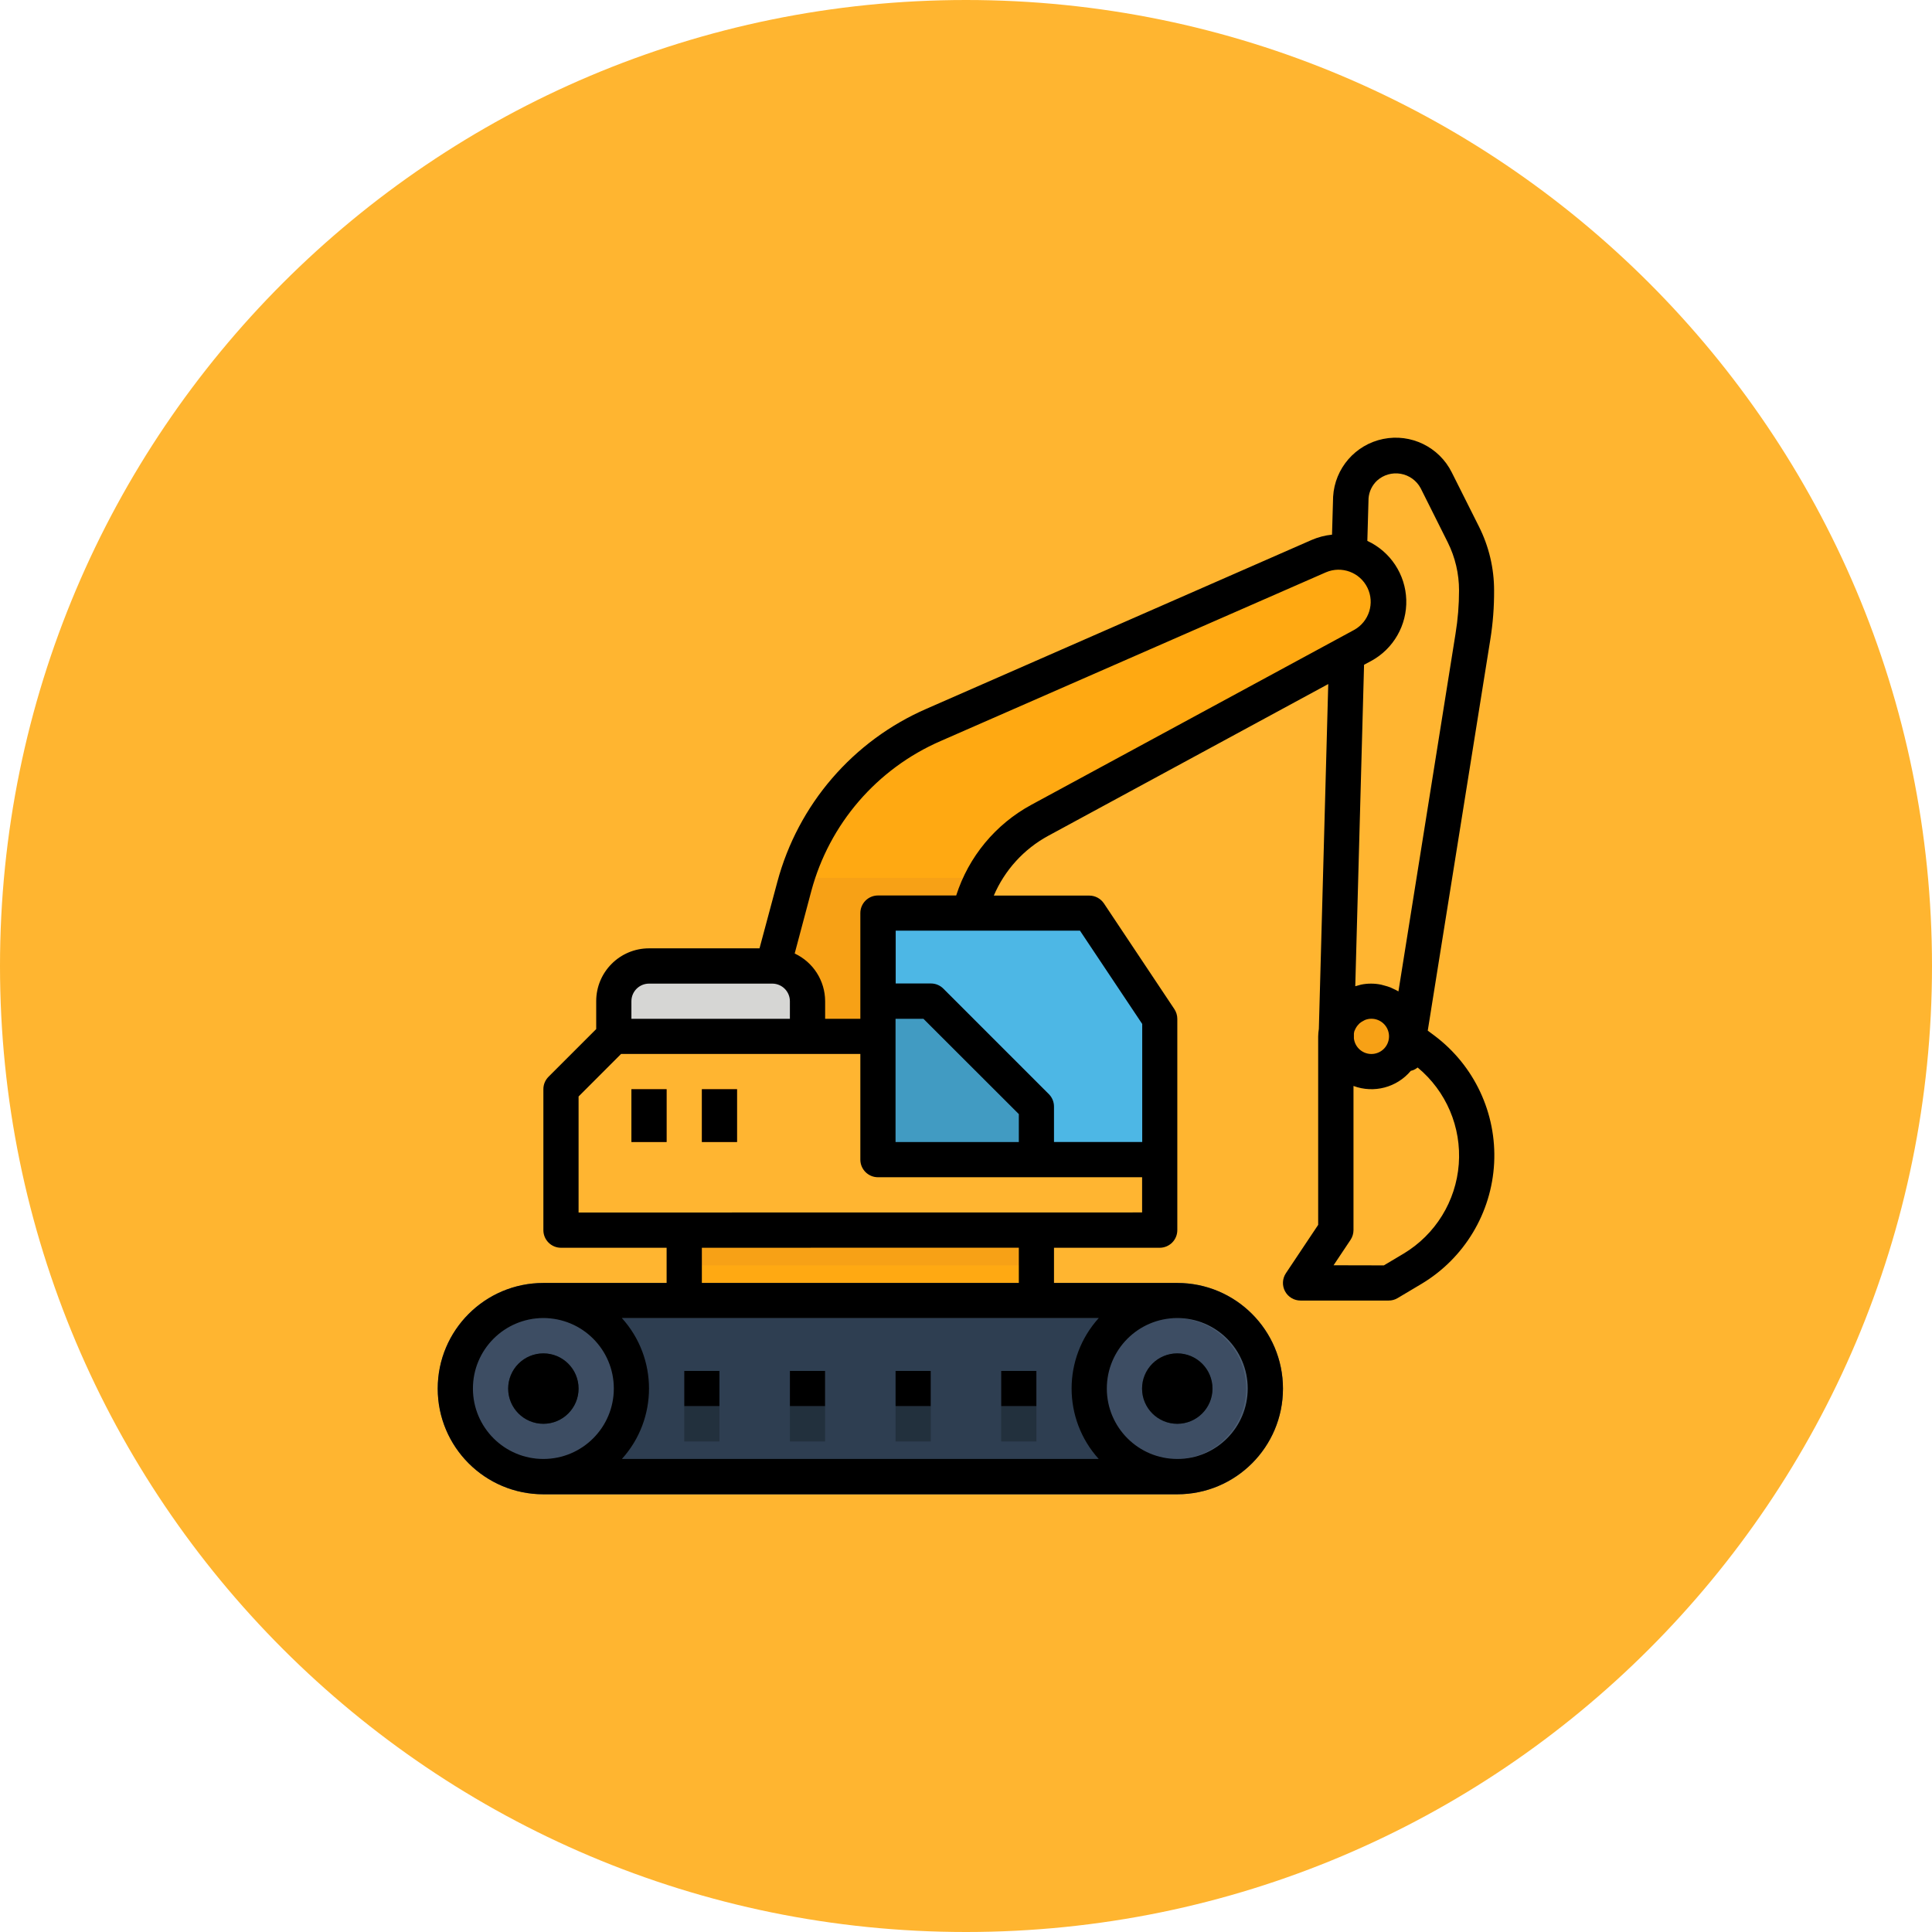
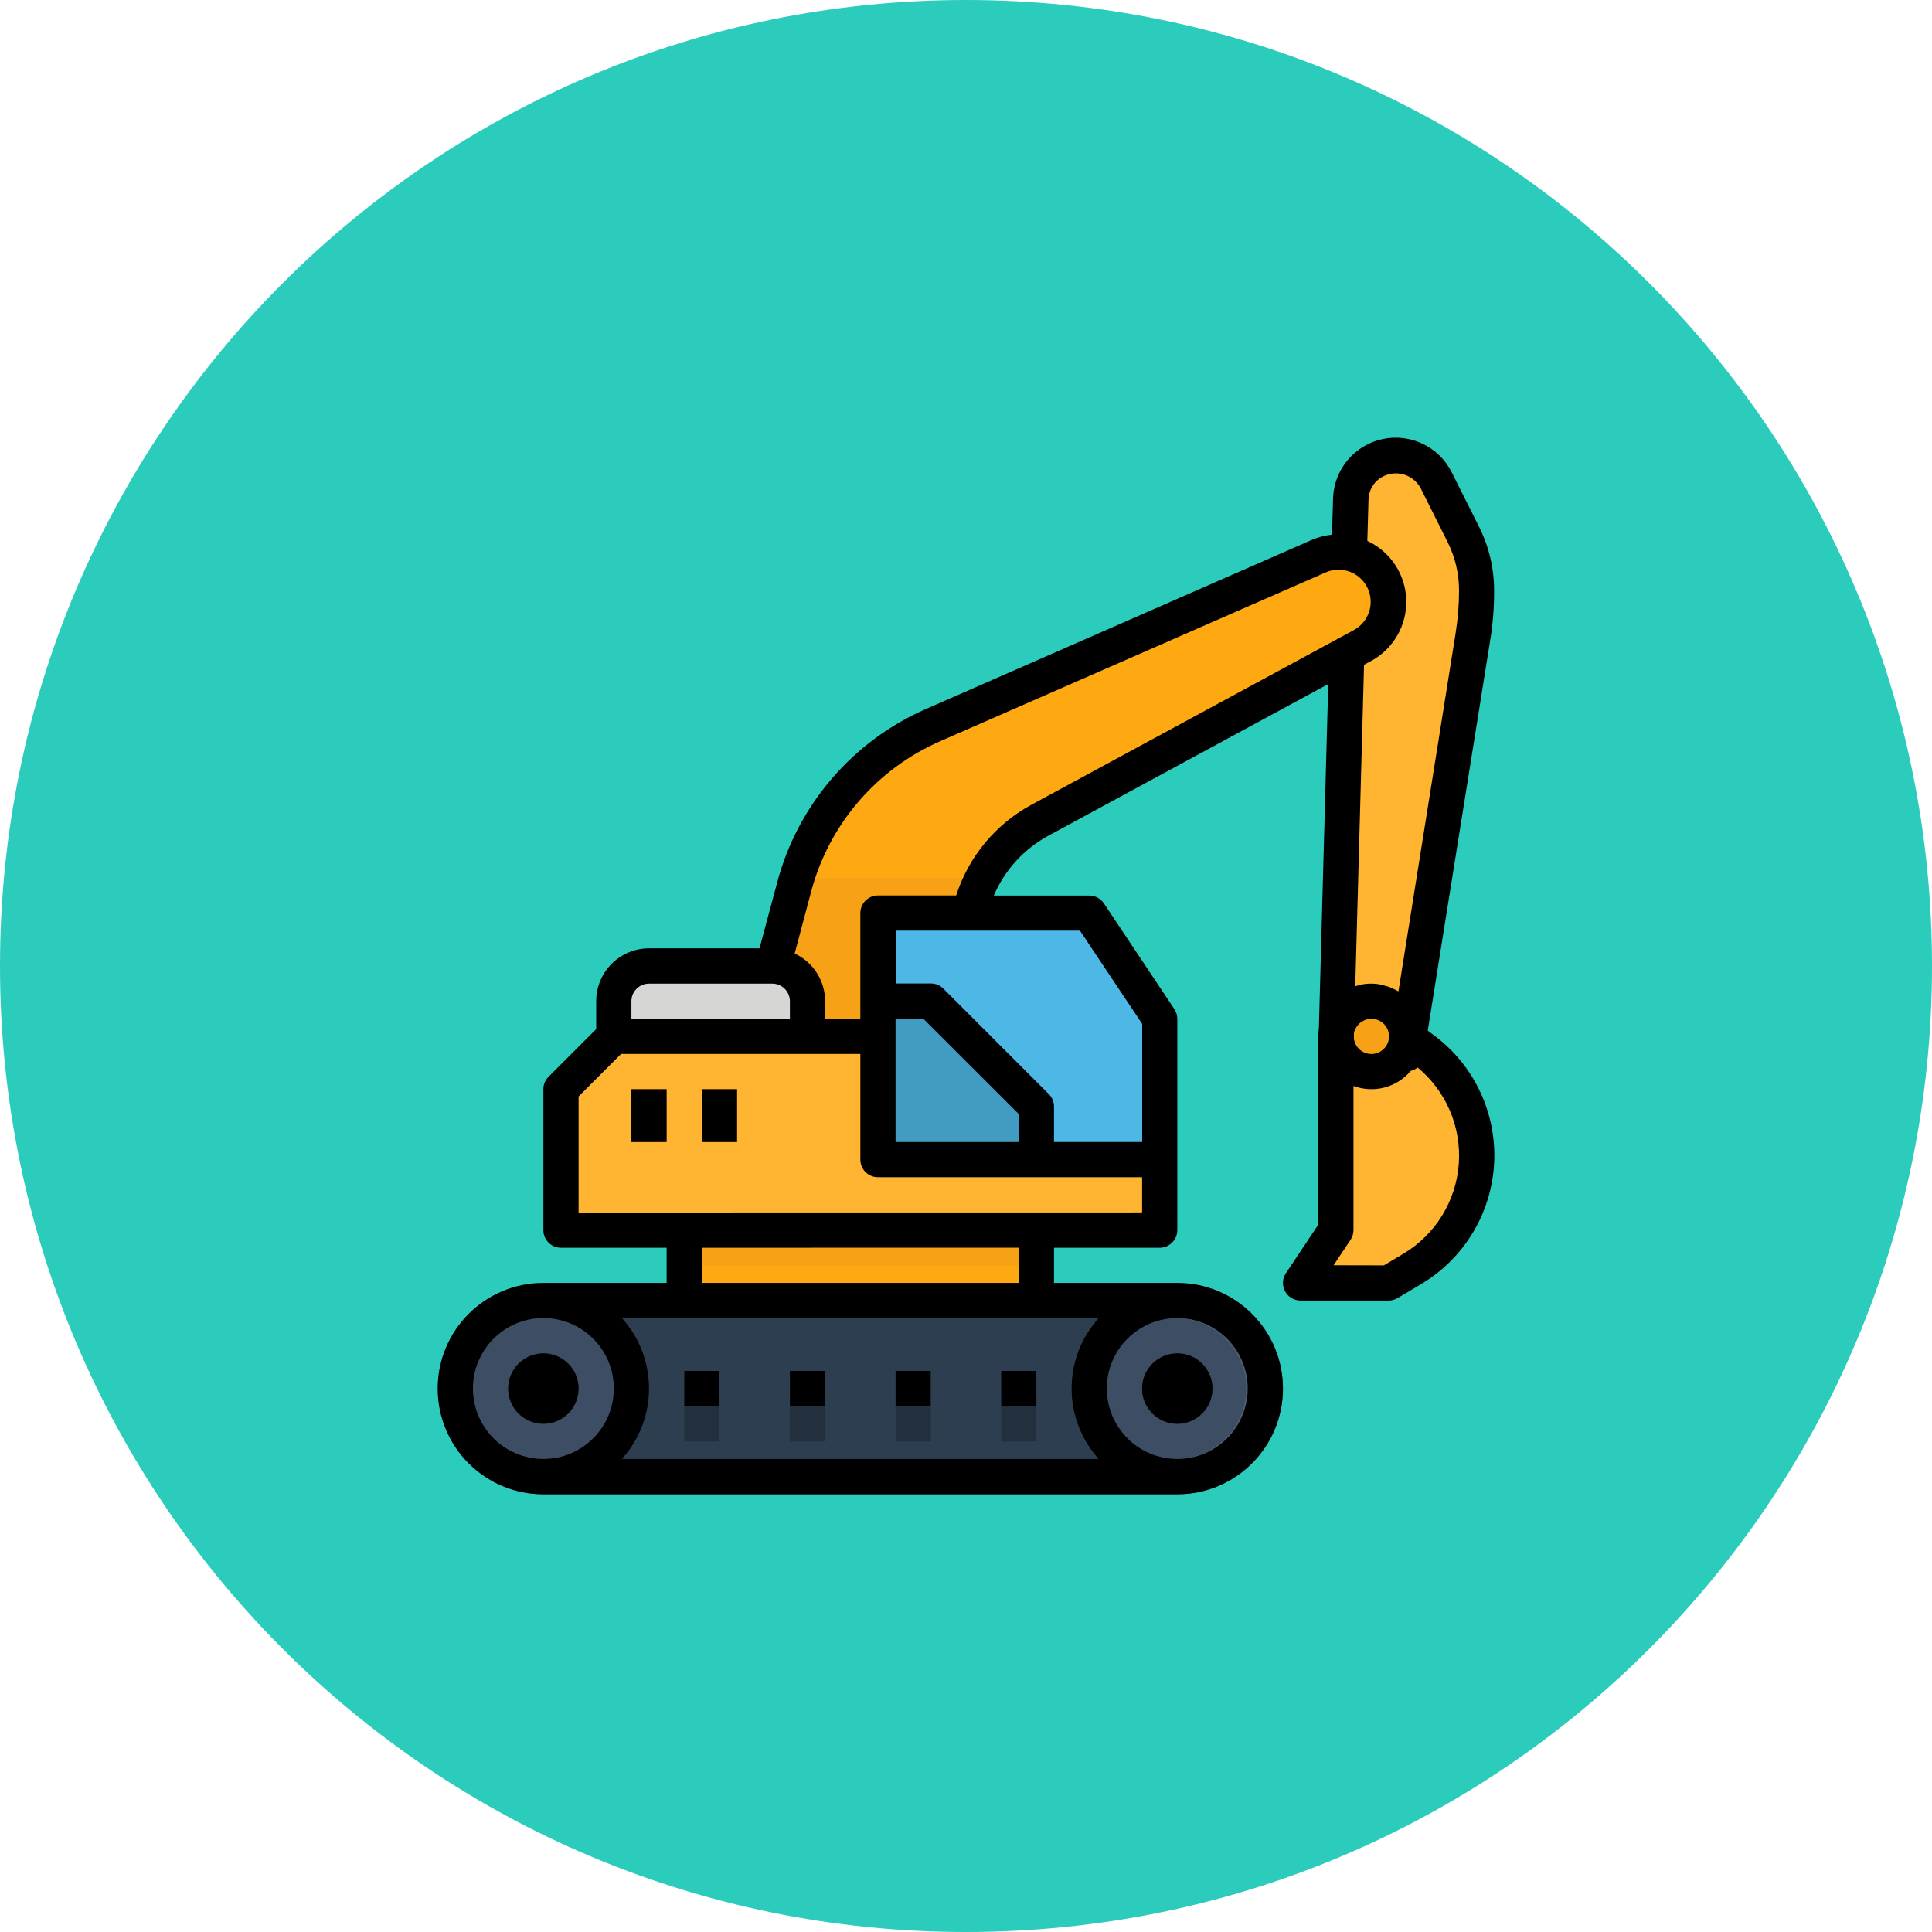
<svg xmlns="http://www.w3.org/2000/svg" viewBox="0 0 512 512">
-   <circle cx="256" cy="256" fill="#ffb530" r="256" />
+   <circle cx="256" cy="256" fill="#2bccbc" r="256" />
  <path d="m354 279.31h18.66l17.69-110.56a78.67 78.67 0 0 0 1-12.26 33.31 33.31 0 0 0 -3.51-14.83l-7.19-14.39a12 12 0 0 0 -22.65 4.64z" fill="#ffb531" />
  <path d="m354 326v-51.35a9.33 9.33 0 0 1 18.66 0l4.67 3.49a35 35 0 0 1 -3 58l-6.33 3.86h-23.35z" fill="#ffb531" />
  <path d="m354 274.65a9.33 9.33 0 1 0 9.33-9.33 9.33 9.33 0 0 0 -9.33 9.33z" fill="#f7a116" />
  <path d="m247.4 192.08 102.12-44.68a13.17 13.17 0 0 1 11.56 23.65l-85.54 46.34a37.34 37.34 0 0 0 -19.54 32.83v75.78h-70l24.5-91a65.32 65.32 0 0 1 36.9-42.92z" fill="#ffa912" />
  <path d="m211.26 232.65h49.21a37.18 37.18 0 0 0 -4.47 17.57v75.78h-70l24.5-91c.23-.84.5-1.58.76-2.35z" fill="#f7a116" />
  <path d="m312 344.64h-168a23.34 23.34 0 0 0 0 46.67h168a23.34 23.34 0 0 0 0-46.67z" fill="#2e3e51" />
  <path d="m288.66 368a23.33 23.33 0 1 0 23.34-23.36 23.33 23.33 0 0 0 -23.34 23.36z" fill="#3d4d63" />
  <path d="m302.66 368a9.33 9.33 0 1 0 9.33-9.34 9.33 9.33 0 0 0 -9.33 9.34z" fill="#22303d" />
  <path d="m120.67 368a23.33 23.33 0 1 0 23.33-23.36 23.33 23.33 0 0 0 -23.33 23.36z" fill="#3d4d63" />
  <path d="m134.67 368a9.33 9.33 0 1 0 9.33-9.34 9.33 9.33 0 0 0 -9.33 9.34z" fill="#22303d" />
  <g fill="#3d4d63">
    <path d="m218.66 363.31h-9.33v9.33h9.33z" />
    <path d="m246.66 363.31h-9.33v9.33h9.33z" />
    <path d="m190.66 363.31h-9.33v9.33h9.33z" />
    <path d="m274.66 363.31h-9.34v9.33h9.34z" />
  </g>
  <path d="m218.66 372.64h-9.33v9.36h9.33z" fill="#22303d" />
  <path d="m246.66 372.64h-9.33v9.36h9.33z" fill="#22303d" />
  <path d="m190.66 372.64h-9.33v9.36h9.33z" fill="#22303d" />
  <path d="m274.66 372.64h-9.34v9.36h9.34z" fill="#22303d" />
  <path d="m274.66 326h-93.33v18.66h93.33z" fill="#ffa912" />
  <path d="m162.66 274.65h144.66v51.35h-158.66v-37.35z" fill="#ffb531" />
  <path d="m176.66 288.65h-9.33v14h9.33z" fill="#e8770c" />
  <path d="m195.33 288.65h-9.33v14h9.33z" fill="#e8770c" />
  <path d="m232.66 307.31h74.66v-37.31l-18.66-28h-56z" fill="#4db7e5" />
  <path d="m274.66 307.31v-14l-28-28h-14v42z" fill="#419bc2" />
  <path d="m172 256h32.66a9.33 9.33 0 0 1 9.33 9.34v9.33h-51.33v-9.33a9.34 9.34 0 0 1 9.34-9.34z" fill="#d6d6d4" />
  <path d="m116 368a28 28 0 0 1 28-28h168a28 28 0 1 1 0 56h-168a28 28 0 0 1 -28-28zm28-18.67a18.67 18.67 0 1 0 0 37.33h168a18.67 18.67 0 0 0 0-37.33z" fill="#4c5d72" />
  <path d="m274.66 326h-93.33v9.33h93.33z" fill="#f7a116" />
  <path d="m302.66 368a9.33 9.33 0 1 0 9.33-9.34 9.33 9.33 0 0 0 -9.33 9.34z" />
  <path d="m116 368a28 28 0 0 0 28 28h168a28 28 0 1 0 0-56h-32.68v-9.33h28a4.67 4.67 0 0 0 4.68-4.67v-56a4.7 4.7 0 0 0 -.79-2.59l-18.66-28a4.68 4.68 0 0 0 -3.88-2.07h-25.3a32.61 32.61 0 0 1 14.4-15.83l74.23-40.23-2.49 91.39a13.13 13.13 0 0 0 -.18 2v49.93l-8.55 12.81a4.66 4.66 0 0 0 3.88 7.25h23.34a4.56 4.56 0 0 0 2.38-.65l6.35-3.78a39.68 39.68 0 0 0 3.4-65.79l-1.76-1.31 16.58-103.65a79.3 79.3 0 0 0 1-13 37.67 37.67 0 0 0 -4-16.91l-7.22-14.39a16.61 16.61 0 0 0 -31.44 6.44l-.29 10.07a18.24 18.24 0 0 0 -5.39 1.4l-102.08 44.74a69.69 69.69 0 0 0 -39.53 45.89l-4.72 17.6h-29.28a14 14 0 0 0 -14 14v7.4l-12.63 12.63a4.64 4.64 0 0 0 -1.37 3.3v37.35a4.67 4.67 0 0 0 4.66 4.67h28v9.33h-32.66a28 28 0 0 0 -28 28zm93.33-98h-42v-4.66a4.67 4.67 0 0 1 4.67-4.67h32.66a4.67 4.67 0 0 1 4.67 4.67zm161.27-7.27c-.38-.23-.78-.41-1.17-.6s-.62-.31-.93-.44a13.87 13.87 0 0 0 -1.66-.52c-.28-.07-.55-.17-.85-.23a13.29 13.29 0 0 0 -2.67-.27 13 13 0 0 0 -2.64.27 10 10 0 0 0 -1 .28 4.42 4.42 0 0 0 -.52.14l2.33-85.19 1.87-1a17.82 17.82 0 0 0 -1-31.83l.32-11.28a7.21 7.21 0 0 1 2.26-4.7 7.45 7.45 0 0 1 11.54 2l7.18 14.35a28.53 28.53 0 0 1 3 12.76 71.08 71.08 0 0 1 -.93 11.47zm-11.6 10.39a4.79 4.79 0 0 1 .81-1.4 5.08 5.08 0 0 1 .5-.54 4.52 4.52 0 0 1 .82-.55 3.91 3.91 0 0 1 .57-.31 4.48 4.48 0 0 1 1.66-.34 4.67 4.67 0 1 1 -4.56 5.23v-1.3a4.22 4.22 0 0 1 .16-.77zm-5.59 62.19 4.5-6.74a4.69 4.69 0 0 0 .78-2.59v-38.19a13.61 13.61 0 0 0 15.18-4 4.56 4.56 0 0 0 1.82-.89 30.3 30.3 0 0 1 -3.73 49.33l-5.22 3.11zm-100-98h-20.75a4.67 4.67 0 0 0 -4.66 4.69v28h-9.33v-4.66a14 14 0 0 0 -8.07-12.65l4.4-16.54a60.42 60.42 0 0 1 34.28-39.77l102.1-44.71a8.51 8.51 0 0 1 7.47 15.27l-85.55 46.35a41.87 41.87 0 0 0 -19.9 24.03zm49.26 65.33h-23.35v-9.34a4.67 4.67 0 0 0 -1.32-3.3l-28-28a4.65 4.65 0 0 0 -3.3-1.37h-9.33v-14h48.83l16.5 24.73v31.27zm-57.94-32.64 25.27 25.25v7.4h-32.67v-32.65zm-91.4 51.33v-30.75l11.26-11.27h63.41v28a4.67 4.67 0 0 0 4.67 4.67h70v9.33zm116.67 9.32v9.35h-84v-9.33zm23.32 37.35a18.67 18.67 0 1 1 18.68 18.64 18.67 18.67 0 0 1 -18.68-18.64zm-128.51-18.69h126.36a27.84 27.84 0 0 0 0 37.33h-126.36a27.84 27.84 0 0 0 0-37.33zm-39.48 18.69a18.67 18.67 0 1 1 18.67 18.64 18.67 18.67 0 0 1 -18.67-18.64z" />
  <path d="m134.67 368a9.33 9.33 0 1 0 9.33-9.34 9.33 9.33 0 0 0 -9.33 9.34z" />
  <path d="m218.66 363.31h-9.33v9.33h9.33z" />
  <path d="m246.66 363.31h-9.33v9.33h9.33z" />
  <path d="m190.66 363.31h-9.33v9.33h9.33z" />
  <path d="m274.66 363.31h-9.34v9.33h9.34z" />
  <path d="m176.66 288.65h-9.33v14h9.33z" />
  <path d="m195.33 288.65h-9.33v14h9.33z" />
</svg>
